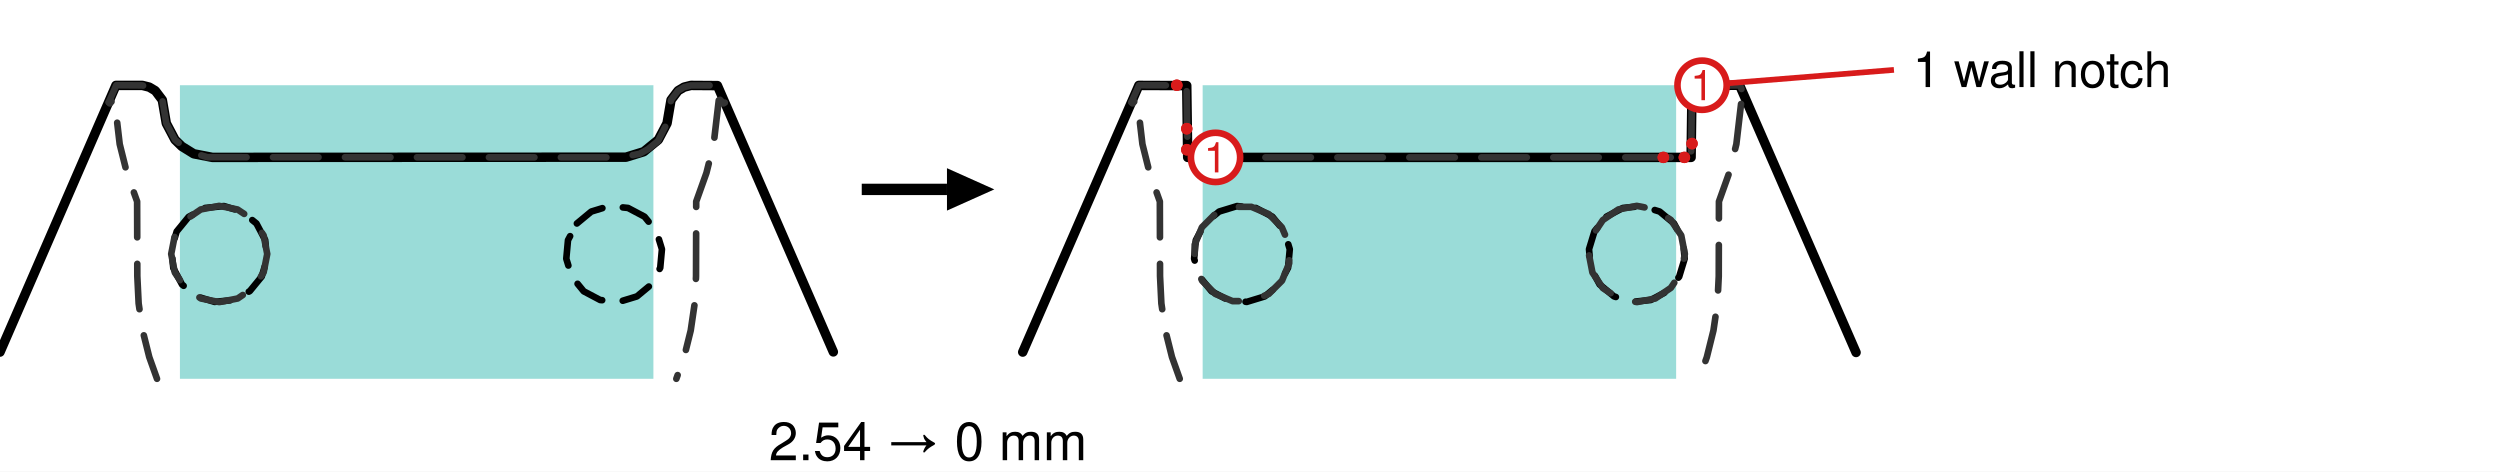
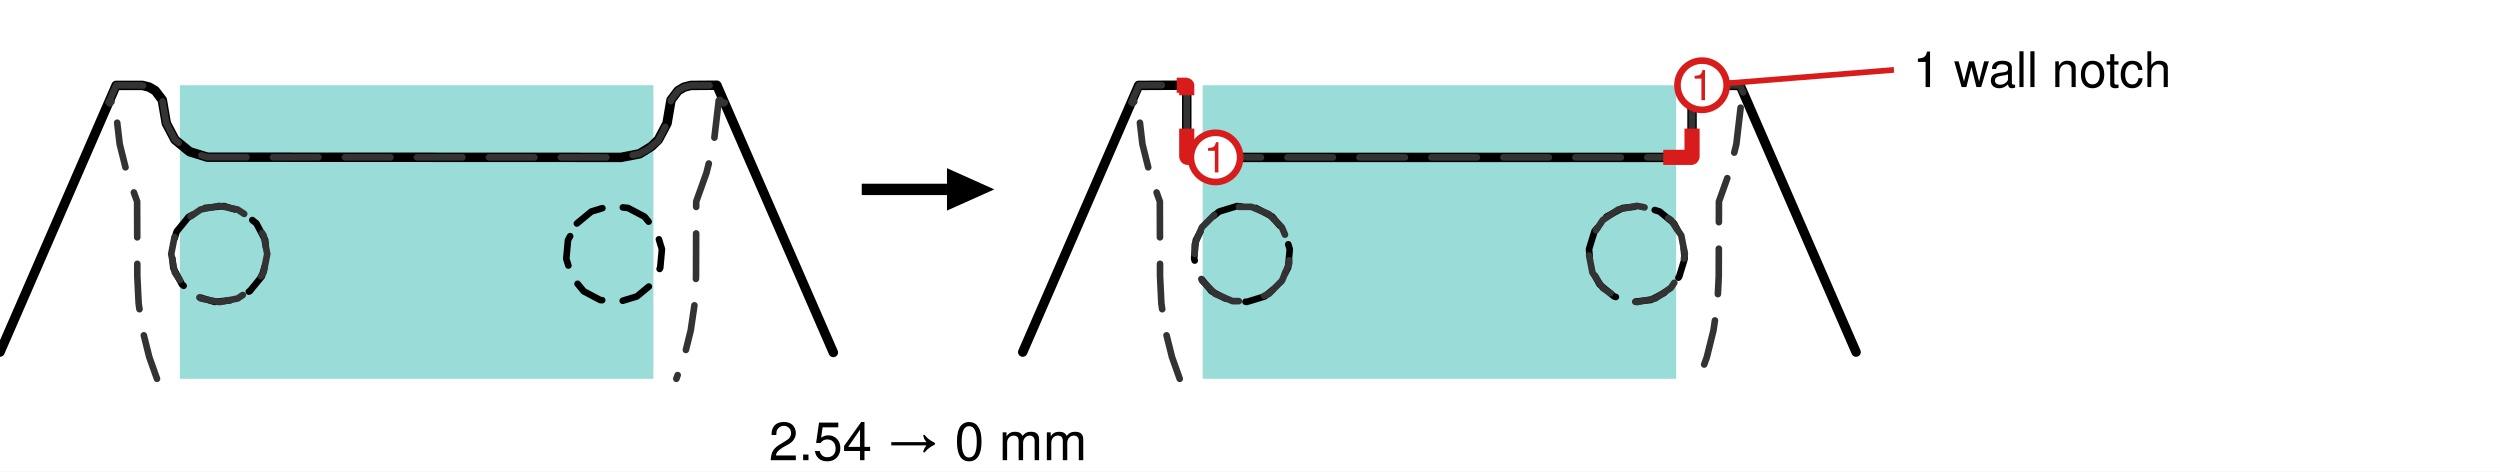
<svg xmlns="http://www.w3.org/2000/svg" width="132.00mm" height="24.90mm" viewBox="0 0 132.00 24.90" role="img">
  <rect width="132.00" height="24.90" fill="white" />
  <g class="panel" id="before">
    <path d="M 34.50 4.50 L 34.50 20.00 L 9.50 20.00 L 9.50 4.50 L 34.50 4.50 Z" fill="#20b2aa" fill-rule="evenodd" fill-opacity="0.45" stroke="none" />
-     <path d="M 0.00 18.59 L 6.12 4.51 L 7.52 4.51 L 7.88 4.60 L 8.20 4.79 L 8.57 5.28 L 8.78 6.51 L 9.24 7.38 L 9.60 7.73 L 10.23 8.12 L 11.21 8.31 L 33.05 8.30 L 33.99 8.01 L 34.76 7.38 L 35.22 6.51 L 35.43 5.28 L 35.80 4.79 L 36.12 4.60 L 36.48 4.51 L 37.88 4.52 L 44.00 18.58" fill="none" stroke="#000" stroke-width="0.5" stroke-linejoin="round" stroke-linecap="round" />
+     <path d="M 0.00 18.59 L 6.13 4.51 L 7.52 4.51 L 7.88 4.60 L 8.20 4.79 L 8.57 5.28 L 8.78 6.51 L 9.24 7.38 L 10.01 8.01 L 10.95 8.30 L 32.79 8.31 L 33.77 8.12 L 34.40 7.73 L 34.76 7.38 L 35.22 6.51 L 35.43 5.28 L 35.80 4.79 L 36.12 4.60 L 36.48 4.51 L 37.85 4.50 L 44.00 18.61" fill="none" stroke="#000" stroke-width="0.5" stroke-linejoin="round" stroke-linecap="round" />
    <path d="M 10.83 10.98 L 11.82 10.88 L 12.77 11.17 L 13.54 11.80 L 14.00 12.67 L 14.10 13.66 L 13.82 14.60 L 13.19 15.37 L 12.32 15.84 L 11.33 15.94 L 10.38 15.65 L 9.61 15.02 L 9.15 14.15 L 9.05 13.16 L 9.33 12.22 L 9.96 11.45 L 10.83 10.98 Z" fill="none" stroke="#000" stroke-width="0.35" stroke-linejoin="round" stroke-linecap="round" stroke-dasharray="1.6,1.1" />
    <path d="M 30.46 11.80 L 31.22 11.17 L 32.17 10.88 L 33.16 10.98 L 34.03 11.44 L 34.66 12.21 L 34.95 13.16 L 34.86 14.14 L 34.39 15.02 L 33.63 15.65 L 32.68 15.94 L 31.69 15.84 L 30.82 15.38 L 30.19 14.61 L 29.90 13.66 L 29.99 12.68 L 30.46 11.80 Z" fill="none" stroke="#000" stroke-width="0.35" stroke-linejoin="round" stroke-linecap="round" stroke-dasharray="1.6,1.1" />
    <path d="M 5.74 5.40 L 6.14 4.50 L 7.52 4.51 L 7.99 4.65 L 8.37 4.96 L 8.57 5.28 L 8.78 6.51 L 9.24 7.38 L 10.01 8.01 L 10.95 8.30 L 32.80 8.31 L 33.77 8.12 L 34.21 7.88 L 34.74 7.45 L 35.22 6.51 L 35.43 5.28 L 35.80 4.79 L 36.12 4.60 L 36.48 4.51 L 37.87 4.51 L 38.27 5.42 L 38.20 5.46 L 38.02 5.27 L 37.95 5.30 L 37.68 7.61 L 37.30 9.13 L 36.76 10.64 L 36.75 14.59 L 36.68 16.02 L 36.47 17.45 L 36.12 18.86 L 35.71 20.00" fill="none" stroke="#333333" stroke-width="0.35" stroke-linejoin="round" stroke-linecap="round" stroke-dasharray="2.4,1.4" />
    <path d="M 8.29 20.00 L 7.88 18.85 L 7.53 17.45 L 7.32 16.02 L 7.25 14.58 L 7.24 10.64 L 6.70 9.13 L 6.32 7.61 L 6.05 5.30 L 5.98 5.27 L 5.80 5.46 L 5.74 5.40" fill="none" stroke="#333333" stroke-width="0.35" stroke-linejoin="round" stroke-linecap="round" stroke-dasharray="2.4,1.4" />
    <path d="M 10.60 11.06 L 11.57 10.87 L 12.54 11.06 L 13.37 11.61 L 13.92 12.43 L 14.11 13.41 L 13.92 14.38 L 13.37 15.20 L 12.55 15.76 L 11.58 15.95 L 10.61 15.76 L 9.78 15.21 L 9.23 14.39 L 9.04 13.41 L 9.23 12.44 L 9.78 11.62 L 10.60 11.06 Z" fill="none" stroke="#333333" stroke-width="0.35" stroke-linejoin="round" stroke-linecap="round" stroke-dasharray="2.4,1.4" />
  </g>
  <g class="arrow">
    <line x1="45.50" y1="10.00" x2="50.00" y2="10.00" stroke="#000" stroke-width="0.6" />
    <polygon points="52.50,10.00 50.00,8.88 50.00,11.12" fill="#000" />
    <text x="49.00" y="24.30" font-family="Helvetica, Arial, sans-serif" font-size="2.80" text-anchor="middle" fill="#000">2.54 → 0 mm</text>
  </g>
  <g class="panel" id="after" transform="translate(54.00 0)">
    <path d="M 34.50 4.50 L 34.50 20.00 L 9.50 20.00 L 9.50 4.50 L 34.50 4.50 Z" fill="#20b2aa" fill-rule="evenodd" fill-opacity="0.45" stroke="none" />
-     <path d="M 0.00 18.59 L 6.13 4.51 L 8.66 4.52 L 8.71 8.31 L 35.29 8.31 L 35.34 4.52 L 37.85 4.50 L 44.00 18.61" fill="none" stroke="#000" stroke-width="0.5" stroke-linejoin="round" stroke-linecap="round" />
+     <path d="M 35.87 4.50 L 37.88 4.51 L 44.00 18.59" fill="none" stroke="#000" stroke-width="0.5" stroke-linejoin="round" stroke-linecap="round" />
+     <path d="M 0.00 18.59 L 6.12 4.51 L 8.13 4.50" fill="none" stroke="#000" stroke-width="0.5" stroke-linejoin="round" stroke-linecap="round" />
+     <path d="M 8.66 5.03 L 8.66 6.79" fill="none" stroke="#000" stroke-width="0.5" stroke-linejoin="round" stroke-linecap="round" />
+     <path d="M 10.18 8.31 L 33.82 8.31" fill="none" stroke="#000" stroke-width="0.5" stroke-linejoin="round" stroke-linecap="round" />
+     <path d="M 35.34 6.79 L 35.34 5.02" fill="none" stroke="#000" stroke-width="0.5" stroke-linejoin="round" stroke-linecap="round" />
    <path d="M 30.82 11.44 L 31.69 10.98 L 32.68 10.88 L 33.63 11.17 L 34.39 11.80 L 34.86 12.68 L 34.95 13.66 L 34.66 14.61 L 34.03 15.38 L 33.16 15.84 L 32.17 15.94 L 31.22 15.65 L 30.46 15.02 L 29.99 14.14 L 29.90 13.16 L 30.19 12.21 L 30.82 11.44 Z" fill="none" stroke="#000" stroke-width="0.35" stroke-linejoin="round" stroke-linecap="round" stroke-dasharray="1.6,1.1" />
    <path d="M 12.31 10.98 L 13.18 11.44 L 13.81 12.21 L 14.10 13.16 L 14.01 14.14 L 13.54 15.02 L 12.78 15.65 L 11.83 15.94 L 10.84 15.84 L 9.97 15.38 L 9.34 14.61 L 9.05 13.66 L 9.14 12.68 L 9.61 11.80 L 10.37 11.17 L 11.32 10.88 L 12.31 10.98 Z" fill="none" stroke="#000" stroke-width="0.35" stroke-linejoin="round" stroke-linecap="round" stroke-dasharray="1.6,1.1" />
-     <path d="M 5.74 5.40 L 6.14 4.50 L 8.65 4.51 L 8.71 8.31 L 35.29 8.31 L 35.34 4.52 L 37.87 4.51 L 38.27 5.42 L 38.20 5.46 L 38.02 5.27 L 37.95 5.30 L 37.68 7.61 L 37.30 9.13 L 36.76 10.64 L 36.75 14.59 L 36.68 16.02 L 36.47 17.45 L 36.12 18.86 L 35.71 20.00" fill="none" stroke="#333333" stroke-width="0.35" stroke-linejoin="round" stroke-linecap="round" stroke-dasharray="2.4,1.4" />
-     <path d="M 8.29 20.00 L 7.88 18.85 L 7.53 17.45 L 7.32 16.02 L 7.25 14.58 L 7.24 10.64 L 6.70 9.13 L 6.32 7.61 L 6.05 5.30 L 5.98 5.27 L 5.80 5.46 L 5.74 5.40" fill="none" stroke="#333333" stroke-width="0.35" stroke-linejoin="round" stroke-linecap="round" stroke-dasharray="2.4,1.4" />
+     <path d="M 35.87 4.50 L 37.87 4.51 L 38.27 5.42 L 38.20 5.46 L 38.02 5.27 L 37.95 5.30 L 37.68 7.61 L 37.30 9.13 L 36.76 10.64 L 36.75 14.59 L 36.68 16.02 L 36.47 17.45 L 36.12 18.86 L 35.71 20.00" fill="none" stroke="#333333" stroke-width="0.35" stroke-linejoin="round" stroke-linecap="round" stroke-dasharray="2.4,1.4" />
+     <path d="M 8.29 20.00 L 7.88 18.85 L 7.53 17.45 L 7.32 16.02 L 7.25 14.58 L 7.24 10.64 L 6.70 9.13 L 6.32 7.61 L 6.05 5.30 L 5.98 5.27 L 5.80 5.46 L 5.74 5.40 L 6.14 4.50 L 8.13 4.50" fill="none" stroke="#333333" stroke-width="0.35" stroke-linejoin="round" stroke-linecap="round" stroke-dasharray="2.4,1.4" />
+     <path d="M 8.66 5.03 L 8.66 6.79" fill="none" stroke="#333333" stroke-width="0.35" stroke-linejoin="round" stroke-linecap="round" stroke-dasharray="2.4,1.4" />
+     <path d="M 10.18 8.31 L 33.82 8.31" fill="none" stroke="#333333" stroke-width="0.35" stroke-linejoin="round" stroke-linecap="round" stroke-dasharray="2.4,1.4" />
+     <path d="M 35.34 6.79 L 35.34 5.02" fill="none" stroke="#333333" stroke-width="0.35" stroke-linejoin="round" stroke-linecap="round" stroke-dasharray="2.4,1.4" />
    <path d="M 30.63 11.62 L 31.45 11.06 L 32.42 10.87 L 33.39 11.06 L 34.22 11.61 L 34.77 12.43 L 34.96 13.41 L 34.77 14.38 L 34.22 15.20 L 33.40 15.76 L 32.43 15.95 L 31.46 15.76 L 30.63 15.21 L 30.08 14.39 L 29.89 13.41 L 30.08 12.44 L 30.63 11.62 Z" fill="none" stroke="#333333" stroke-width="0.35" stroke-linejoin="round" stroke-linecap="round" stroke-dasharray="2.4,1.4" />
    <path d="M 12.07 10.92 L 12.98 11.30 L 13.68 12.00 L 14.07 12.91 L 14.07 13.90 L 13.69 14.82 L 12.99 15.52 L 12.07 15.90 L 11.08 15.90 L 10.17 15.52 L 9.47 14.82 L 9.08 13.91 L 9.08 12.92 L 9.46 12.00 L 10.16 11.30 L 11.08 10.92 L 12.07 10.92 Z" fill="none" stroke="#333333" stroke-width="0.35" stroke-linejoin="round" stroke-linecap="round" stroke-dasharray="2.4,1.4" />
-     <path d="M 8.13 4.50 L 8.61 4.50 L 8.66 4.52 L 8.66 5.03" fill="none" stroke="#d81b1b" stroke-width="0.6" stroke-linecap="round" stroke-linejoin="round" stroke-dasharray="0.01,1.1" />
-     <path d="M 8.66 6.79 L 8.66 8.26 L 8.68 8.30 L 8.71 8.31 L 10.18 8.31" fill="none" stroke="#d81b1b" stroke-width="0.6" stroke-linecap="round" stroke-linejoin="round" stroke-dasharray="0.01,1.1" />
-     <path d="M 33.82 8.31 L 35.29 8.31 L 35.32 8.30 L 35.34 8.26 L 35.34 6.79" fill="none" stroke="#d81b1b" stroke-width="0.6" stroke-linecap="round" stroke-linejoin="round" stroke-dasharray="0.01,1.1" />
-     <path d="M 35.34 5.02 L 35.34 4.52 L 35.39 4.50 L 35.87 4.50" fill="none" stroke="#d81b1b" stroke-width="0.6" stroke-linecap="round" stroke-linejoin="round" stroke-dasharray="0.01,1.1" />
-     <path d="M 8.13 4.50 L 8.61 4.50 L 8.65 4.51 L 8.66 4.55 L 8.66 5.04" fill="none" stroke="#d81b1b" stroke-width="0.6" stroke-linecap="round" stroke-linejoin="round" stroke-dasharray="0.01,1.1" />
-     <path d="M 8.66 6.79 L 8.66 8.26 L 8.68 8.30 L 8.71 8.31 L 10.18 8.31" fill="none" stroke="#d81b1b" stroke-width="0.6" stroke-linecap="round" stroke-linejoin="round" stroke-dasharray="0.01,1.1" />
-     <path d="M 33.82 8.31 L 35.29 8.31 L 35.32 8.30 L 35.34 8.26 L 35.34 6.78" fill="none" stroke="#d81b1b" stroke-width="0.6" stroke-linecap="round" stroke-linejoin="round" stroke-dasharray="0.01,1.1" />
-     <path d="M 35.34 5.02 L 35.34 4.52 L 35.39 4.50 L 35.87 4.50" fill="none" stroke="#d81b1b" stroke-width="0.6" stroke-linecap="round" stroke-linejoin="round" stroke-dasharray="0.01,1.1" />
+     <path d="M 8.13 4.50 L 8.61 4.50 L 8.66 4.52 L 8.66 5.03" fill="none" stroke="#d81b1b" stroke-width="0.8" stroke-linecap="butt" stroke-linejoin="round" stroke-dasharray="3.5,1.2" />
+     <path d="M 8.66 6.79 L 8.66 8.26 L 8.68 8.30 L 8.71 8.31 L 10.18 8.31" fill="none" stroke="#d81b1b" stroke-width="0.8" stroke-linecap="butt" stroke-linejoin="round" stroke-dasharray="3.5,1.2" />
+     <path d="M 33.82 8.31 L 35.29 8.31 L 35.32 8.30 L 35.34 8.26 L 35.34 6.79" fill="none" stroke="#d81b1b" stroke-width="0.8" stroke-linecap="butt" stroke-linejoin="round" stroke-dasharray="3.5,1.2" />
+     <path d="M 35.34 5.02 L 35.34 4.52 L 35.39 4.50 L 35.87 4.50" fill="none" stroke="#d81b1b" stroke-width="0.8" stroke-linecap="butt" stroke-linejoin="round" stroke-dasharray="3.5,1.2" />
    <circle cx="10.18" cy="8.31" r="1.3" fill="white" stroke="#d81b1b" stroke-width="0.35" />
    <text x="10.18" y="9.10" font-family="Helvetica, Arial, sans-serif" font-size="2.20" text-anchor="middle" fill="#d81b1b">1</text>
    <circle cx="35.87" cy="4.50" r="1.3" fill="white" stroke="#d81b1b" stroke-width="0.35" />
    <text x="35.87" y="5.29" font-family="Helvetica, Arial, sans-serif" font-size="2.20" text-anchor="middle" fill="#d81b1b">1</text>
  </g>
  <g class="key">
    <text x="101.00" y="4.60" font-family="Helvetica, Arial, sans-serif" font-size="2.60" text-anchor="start" fill="#000">1 wall notch</text>
  </g>
  <g class="leaders">
    <line x1="91.17" y1="4.40" x2="100.00" y2="3.69" stroke="#d81b1b" stroke-width="0.3" />
  </g>
</svg>
